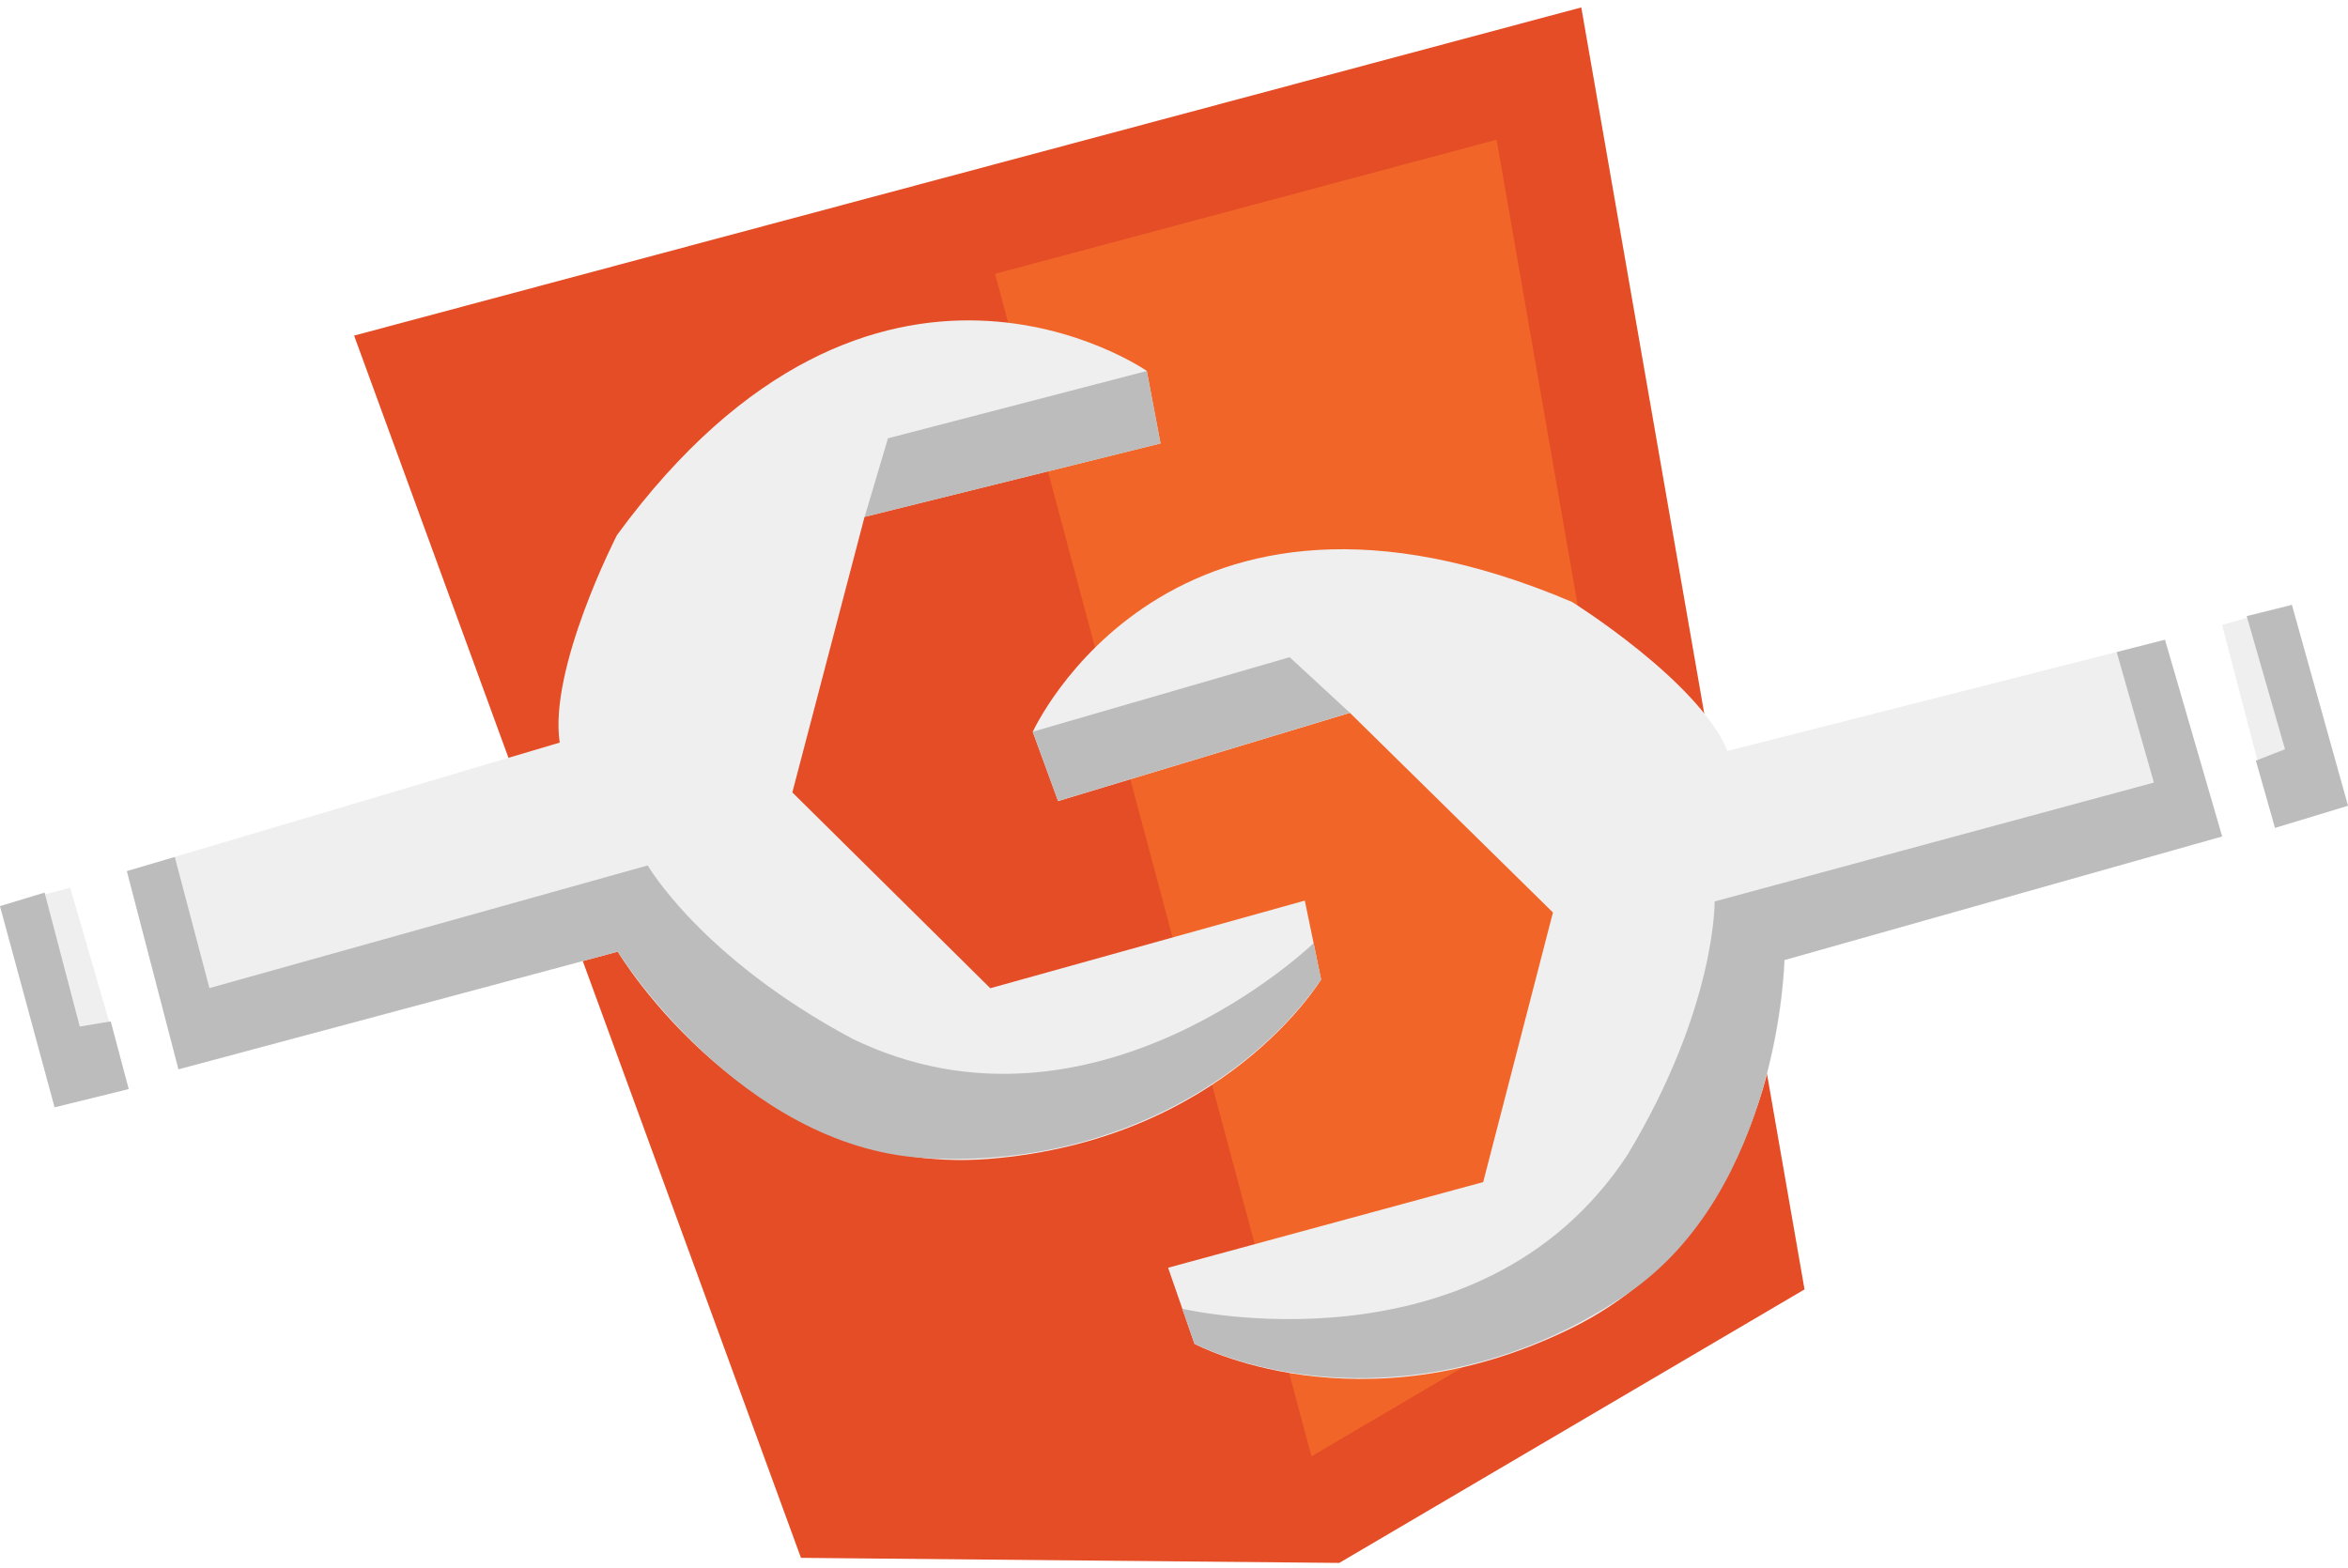
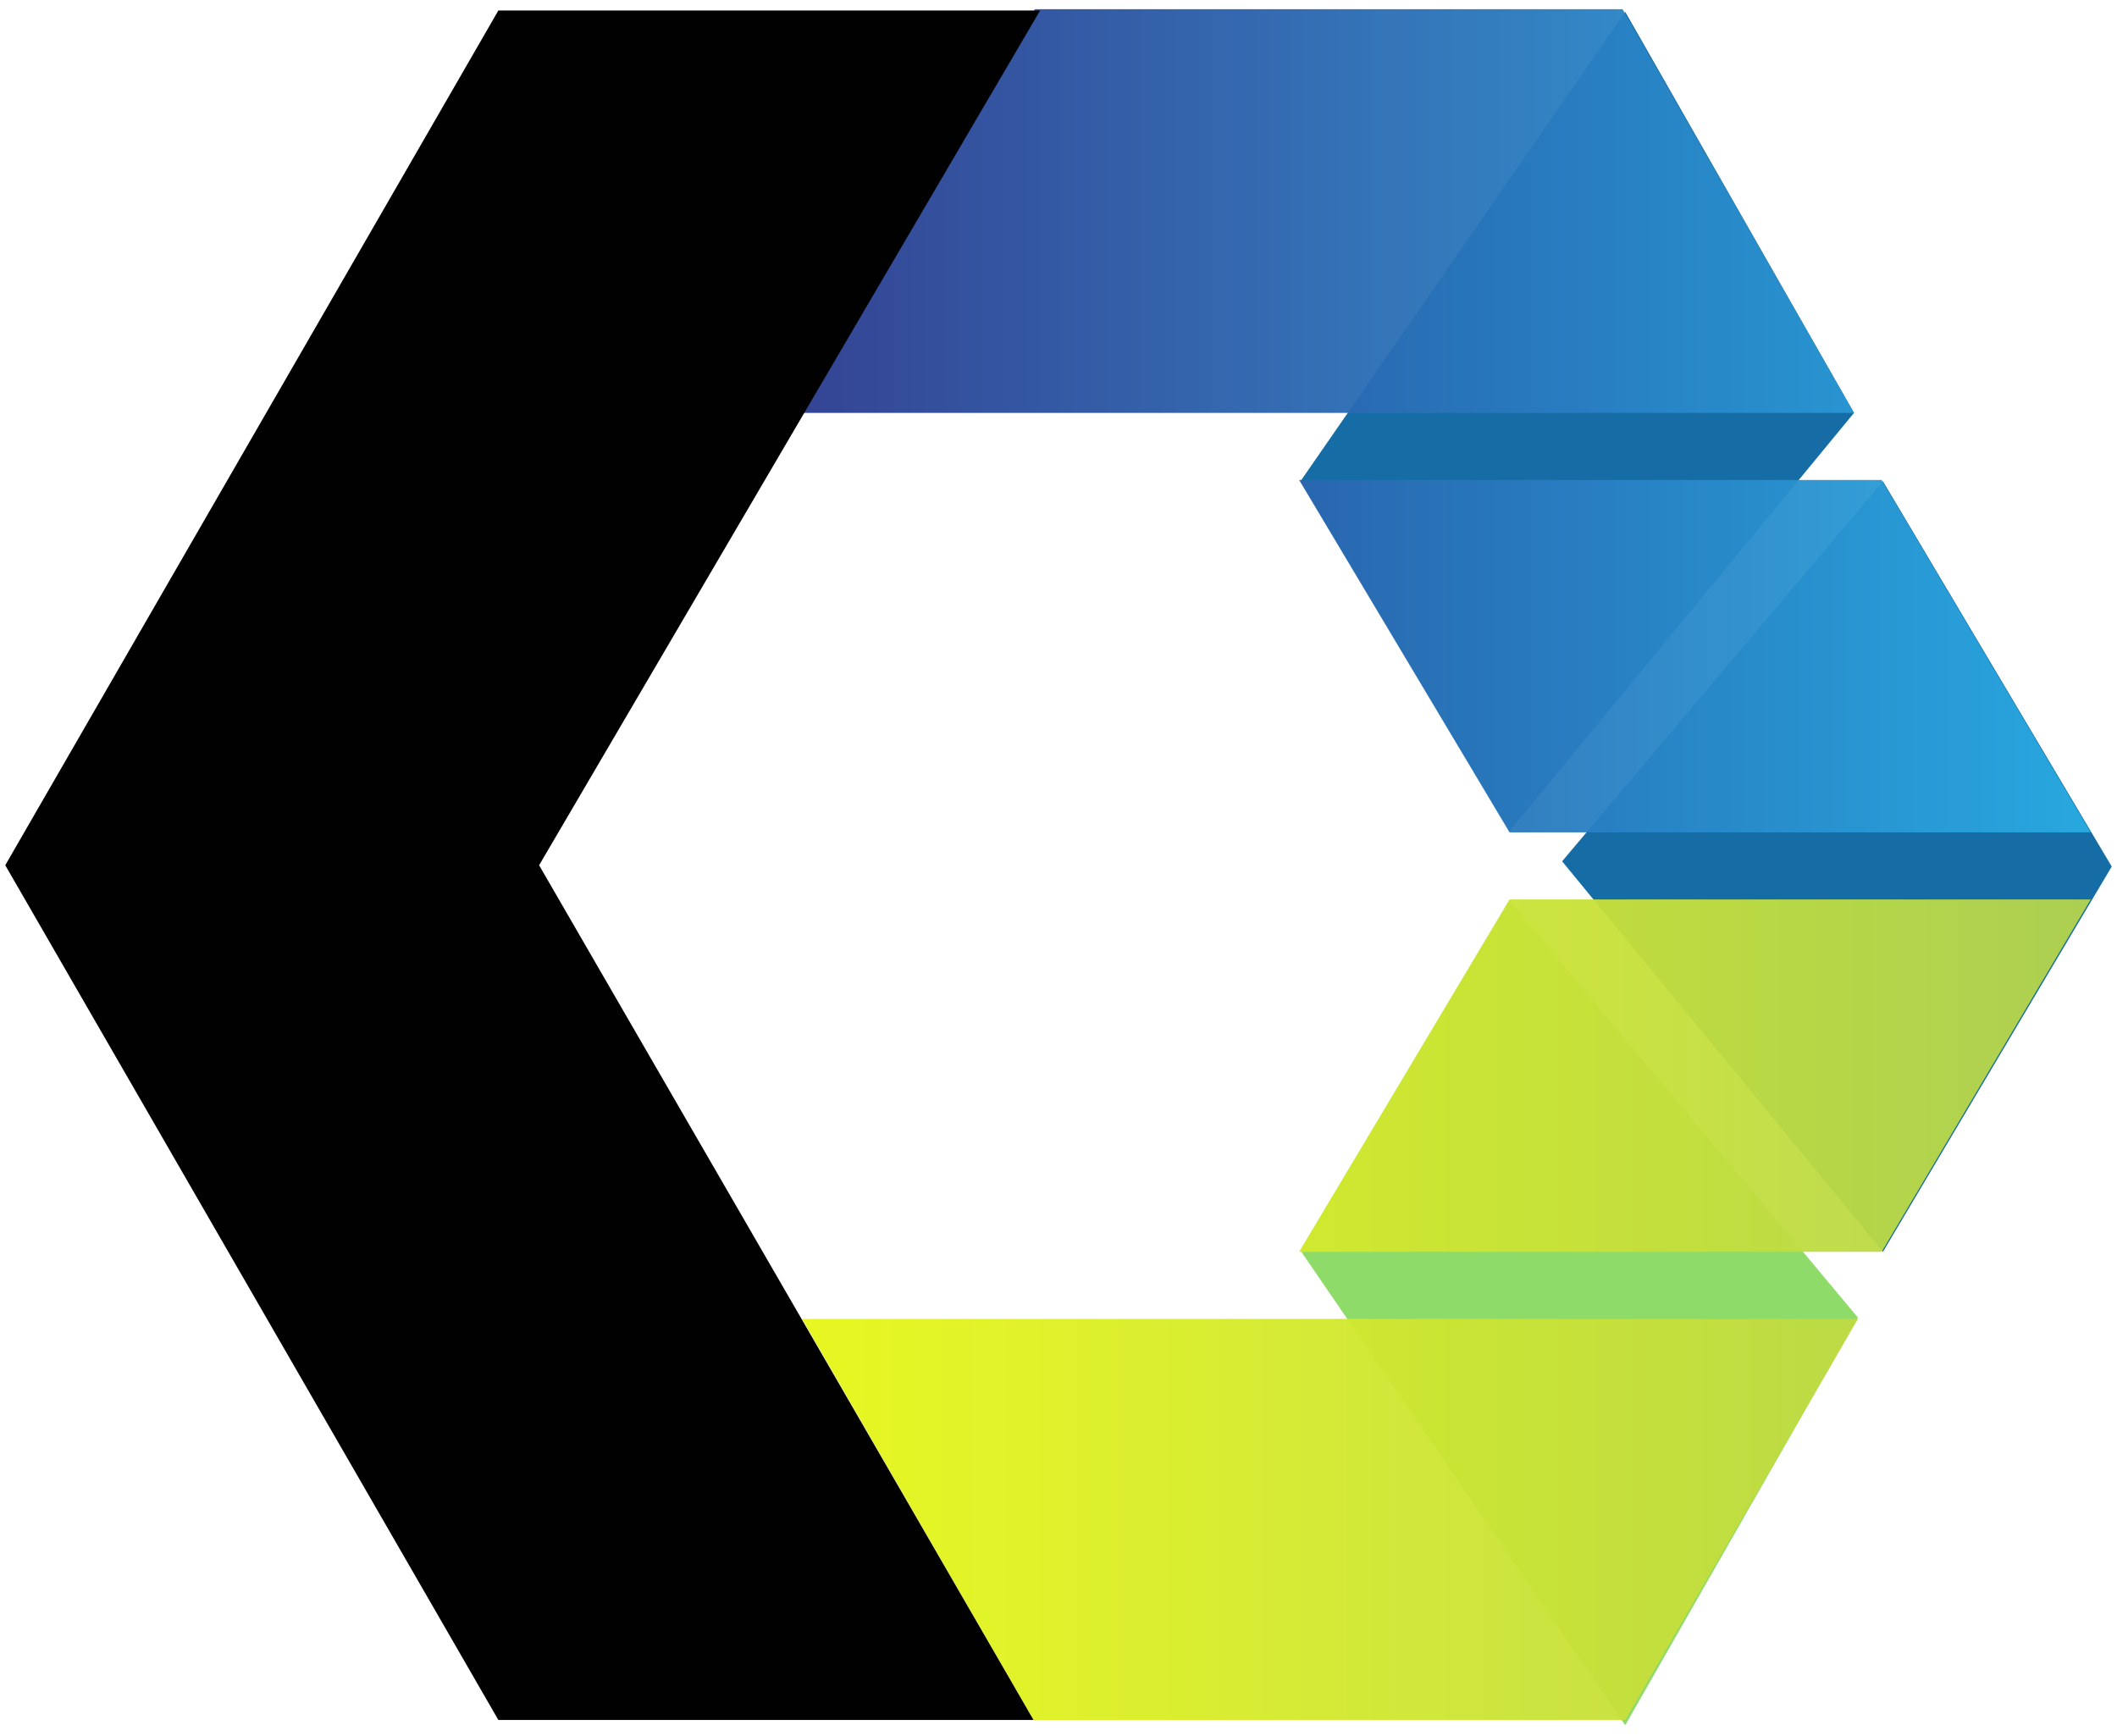
- <svg xmlns="http://www.w3.org/2000/svg" viewBox="0 0 256 171" preserveAspectRatio="xMinYMin meet">
-   <path d="M87.329 169.901L38.607 36.6 172.407.809l24.339 139.814-50.73 29.831-58.687-.553" fill="#E44D26" />
-   <path d="M142.99 158.831l40.987-24.116-20.804-119.48-54.683 14.629 34.5 128.967" fill="#F16529" />
-   <path d="M236.043 69.772l6.234 21.45-47.728 13.485s0 28.707-23.162 40.119c-23.159 11.412-41.151 1.735-41.151 1.735l-2.881-8.301 34.356-9.341 7.604-29.403-22.134-21.771-31.817 9.623-2.763-7.552c0 .001 14.866-32.856 58.792-14.169 0 0 13.842 8.637 16.946 16.254l47.704-12.129zm6.234-1.611l7.605-2.191L256 87.875l-7.96 2.414-5.763-22.128z" fill="#EFEFEF" />
-   <path d="M244.956 67.194l4.926-1.224L256 87.875l-7.96 2.414-2.084-7.335 3.176-1.243-4.176-14.517zm-14.176 3.92l5.263-1.342 6.234 21.45-47.728 13.485s-.514 25.048-17.124 36.39c-16.582 11.332-35.27 10.991-47.195 5.465l-1.329-3.828s32.454 7.631 48.524-16.754c9.691-16.077 9.52-27.667 9.52-27.667l47.893-12.965-4.058-14.234zm-118.185 8.689l28.014-8.13 6.56 6.058-31.811 9.623-2.763-7.551z" fill="#BCBCBC" />
-   <path d="M13.834 95.006l5.624 21.614 47.894-12.828s14.696 24.654 40.441 22.601c25.753-2.052 36.244-19.569 36.244-19.569l-1.775-8.603-34.291 9.557-21.583-21.357 7.873-30.049 32.266-8.012-1.494-7.906s-29.58-20.622-57.766 17.905c0 0-7.46 14.498-6.243 22.629l-47.19 14.018zm-6.177 1.809L0 98.821l5.954 21.943 8.077-1.993-6.374-21.956z" fill="#EFEFEF" />
-   <path d="M4.862 97.346L0 98.821l5.954 21.943 8.077-1.993-1.954-7.375-3.38.561-3.835-14.611zm14.195-3.881l-5.223 1.541 5.624 21.614 47.894-12.828s13.267 21.247 33.337 22.497c20.05 1.237 35.922-8.604 43.348-19.465l-.809-3.966s-23.989 23.168-50.281 10.439c-16.55-8.853-22.326-18.912-22.326-18.912l-47.788 13.38-3.776-14.3zm105.976-53.004l-28.219 7.341-2.546 8.571 32.265-8.012-1.5-7.9z" fill="#BCBCBC" />
+ <svg xmlns="http://www.w3.org/2000/svg" width="161" height="132" viewBox="0 0 161 132">
+   <defs>
+     <linearGradient x1="0%" y1="50%" y2="50%" id="a">
+       <stop stop-color="#2A3B8F" offset="0%" />
+       <stop stop-color="#29ABE2" offset="100%" />
+     </linearGradient>
+     <linearGradient x1="100%" y1="50%" x2="0%" y2="50%" id="c">
+       <stop stop-color="#B4D44E" offset="0%" />
+       <stop stop-color="#E7F716" offset="100%" />
+     </linearGradient>
+   </defs>
+   <g fill="none" fill-rule="evenodd">
+     <path fill="#166DA5" d="M160.6 65.9l-17.4 29.3-24.4-29.7 24.4-28.9z" />
+     <path fill="#8FDB69" d="M141.3 100.2l-26.5-31.7-15.9 26.6 24.7 36.1z" />
+     <path fill="#166DA5" d="M141 31.4l-26.2 31.8-15.9-26.6L123.6.9z" />
+     <path fill="url(#a)" opacity=".95" d="M61.1 31.4H141L123.4.7H78.7z M114.8 63.3H159l-15.9-26.8H98.8" />
+     <path fill="url(#c)" opacity=".95" d="M141.3 100.3H61l17.6 30.5h45z M114.8 68.4H159l-15.9 26.8H98.8" />
+     <path fill="#010101" d="M78.6 130.8L41 65.8 79.1.8H37.9L.4 65.8l37.5 65z" />
+   </g>
</svg>
